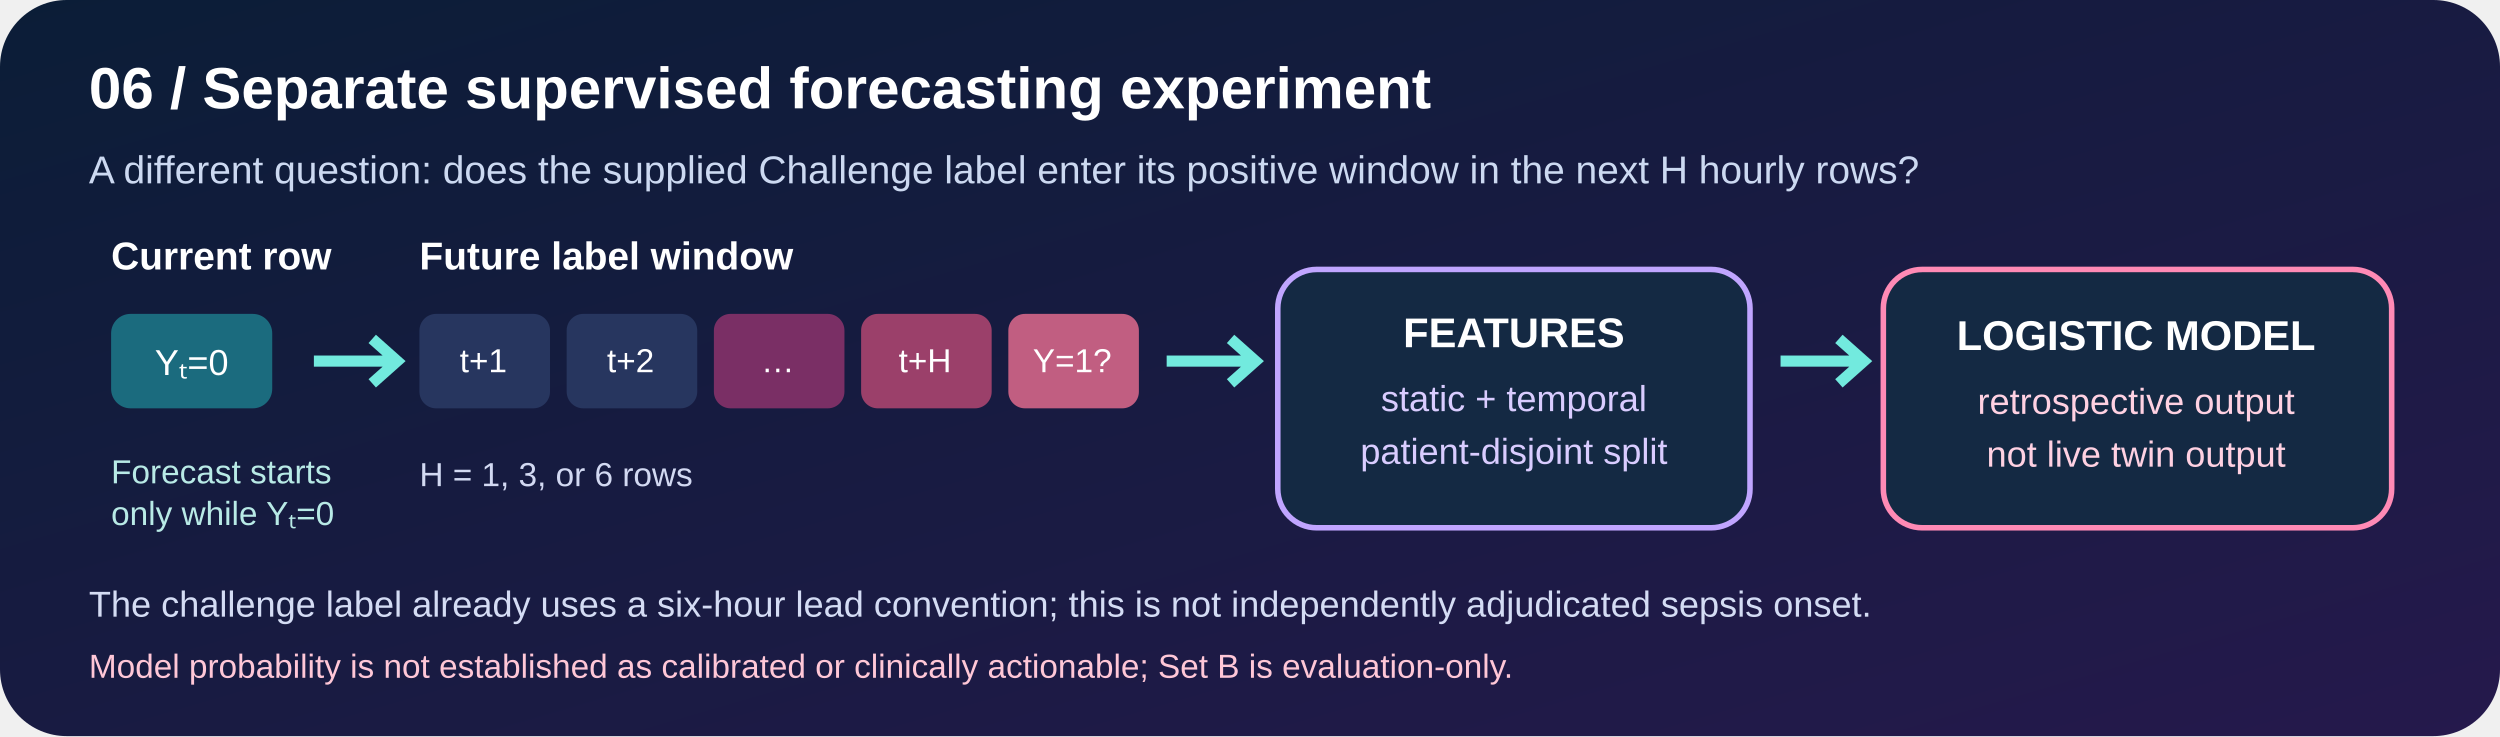
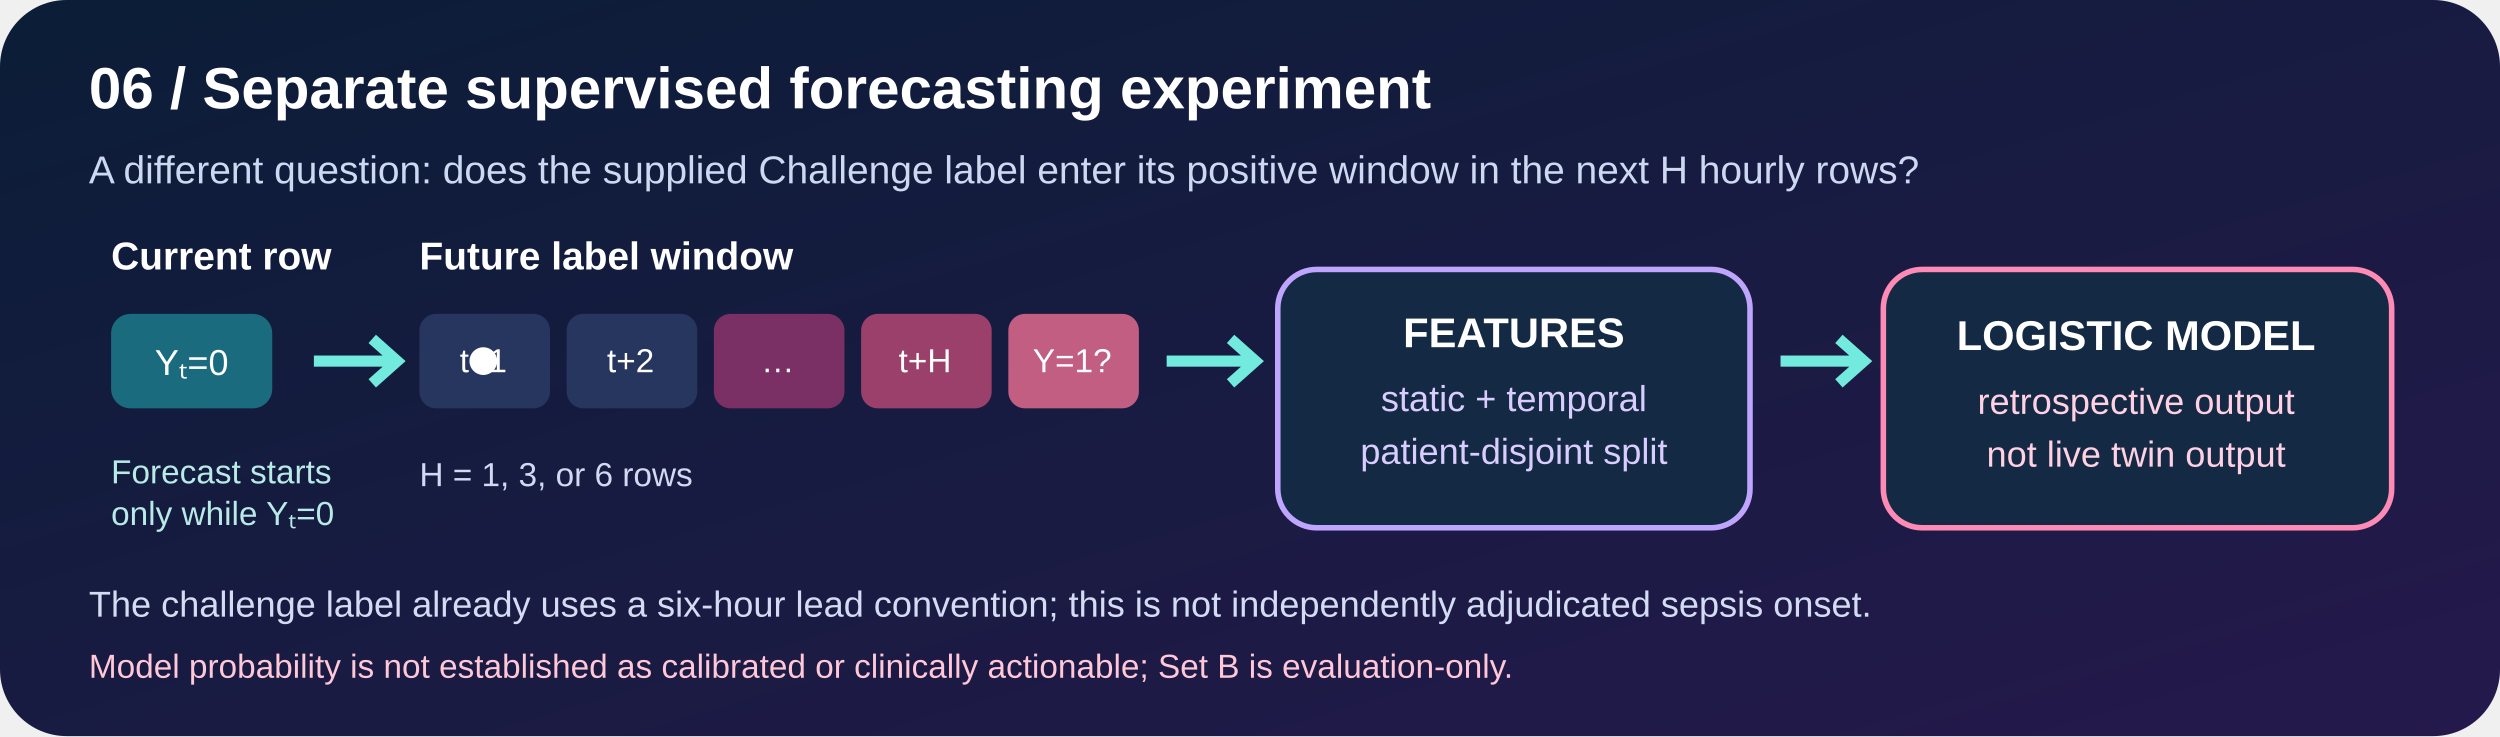
<svg xmlns="http://www.w3.org/2000/svg" width="900" height="265" viewBox="0 0 900 265">
  <defs>
    <linearGradient id="f" x2="1" y2="1">
      <stop stop-color="#0b1d37" />
      <stop offset="1" stop-color="#25194c" />
    </linearGradient>
  </defs>
  <rect width="900" height="265" rx="24" fill="url(#f)" />
  <g font-family="Arial,sans-serif">
    <text x="32" y="39" fill="#fff" font-size="21" font-weight="700">06 / Separate supervised forecasting experiment</text>
    <text x="32" y="66" fill="#ccd9f1" font-size="14">A different question: does the supplied Challenge label enter its positive window in the next H hourly rows?</text>
    <g transform="translate(40 97)">
      <text x="0" y="0" fill="#fff" font-size="14" font-weight="700">Current row</text>
      <rect x="0" y="16" width="58" height="34" rx="7" fill="#1b6b7e" />
      <text x="29" y="38" fill="#fff" font-size="13" text-anchor="middle">Yₜ=0</text>
      <text x="0" y="77" fill="#b8eae6" font-size="12">Forecast starts</text>
      <text x="0" y="92" fill="#b8eae6" font-size="12">only while Yₜ=0</text>
    </g>
    <path d="M113 130h30m-9 -8 9 8-9 8" fill="none" stroke="#72eade" stroke-width="4" />
    <g transform="translate(151 97)">
      <text x="0" y="0" fill="#fff" font-size="14" font-weight="700">Future label window</text>
      <g>
        <rect x="0" y="16" width="47" height="34" rx="6" fill="#27365f" />
        <rect x="53" y="16" width="47" height="34" rx="6" fill="#27365f" />
        <rect x="106" y="16" width="47" height="34" rx="6" fill="#7a2f65" />
        <rect x="159" y="16" width="47" height="34" rx="6" fill="#9b406a" />
        <rect x="212" y="16" width="47" height="34" rx="6" fill="#c15e81" />
      </g>
      <g fill="#fff" font-size="12" text-anchor="middle">
        <text x="23" y="37">t+1</text>
        <text x="76" y="37">t+2</text>
        <text x="129" y="37">…</text>
        <text x="182" y="37">t+H</text>
        <text x="235" y="37">Y=1?</text>
      </g>
      <text x="0" y="78" fill="#d2d9f2" font-size="12">H = 1, 3, or 6 rows</text>
    </g>
    <path d="M420 130h32m-9 -8 9 8-9 8" fill="none" stroke="#72eade" stroke-width="4" />
    <g transform="translate(460 97)">
      <rect width="170" height="93" rx="14" fill="#142943" stroke="#c0a5ff" stroke-width="2" />
      <text x="85" y="28" fill="#fff" font-size="15" font-weight="700" text-anchor="middle">FEATURES</text>
      <text x="85" y="51" fill="#d9ccff" font-size="13" text-anchor="middle">static + temporal</text>
      <text x="85" y="70" fill="#d9ccff" font-size="13" text-anchor="middle">patient-disjoint split</text>
    </g>
    <path d="M641 130h30m-9 -8 9 8-9 8" fill="none" stroke="#72eade" stroke-width="4" />
    <g transform="translate(678 97)">
      <rect width="183" height="93" rx="14" fill="#142943" stroke="#ff8ab5" stroke-width="2" />
      <text x="91" y="29" fill="#fff" font-size="15" font-weight="700" text-anchor="middle">LOGISTIC MODEL</text>
      <text x="91" y="52" fill="#ffd1e2" font-size="13" text-anchor="middle">retrospective output</text>
      <text x="91" y="71" fill="#ffd1e2" font-size="13" text-anchor="middle">not live twin output</text>
    </g>
+     <circle cx="174" cy="130" r="5" fill="#fff">
+       <animate attributeName="cx" values="174;386;174" dur="3s" repeatCount="indefinite" />
+     </circle>
    <text x="32" y="222" fill="#d4dcf4" font-size="13">The challenge label already uses a six-hour lead convention; this is not independently adjudicated sepsis onset.</text>
    <text x="32" y="244" fill="#ffc7d7" font-size="12">Model probability is not established as calibrated or clinically actionable; Set B is evaluation-only.</text>
  </g>
</svg>
